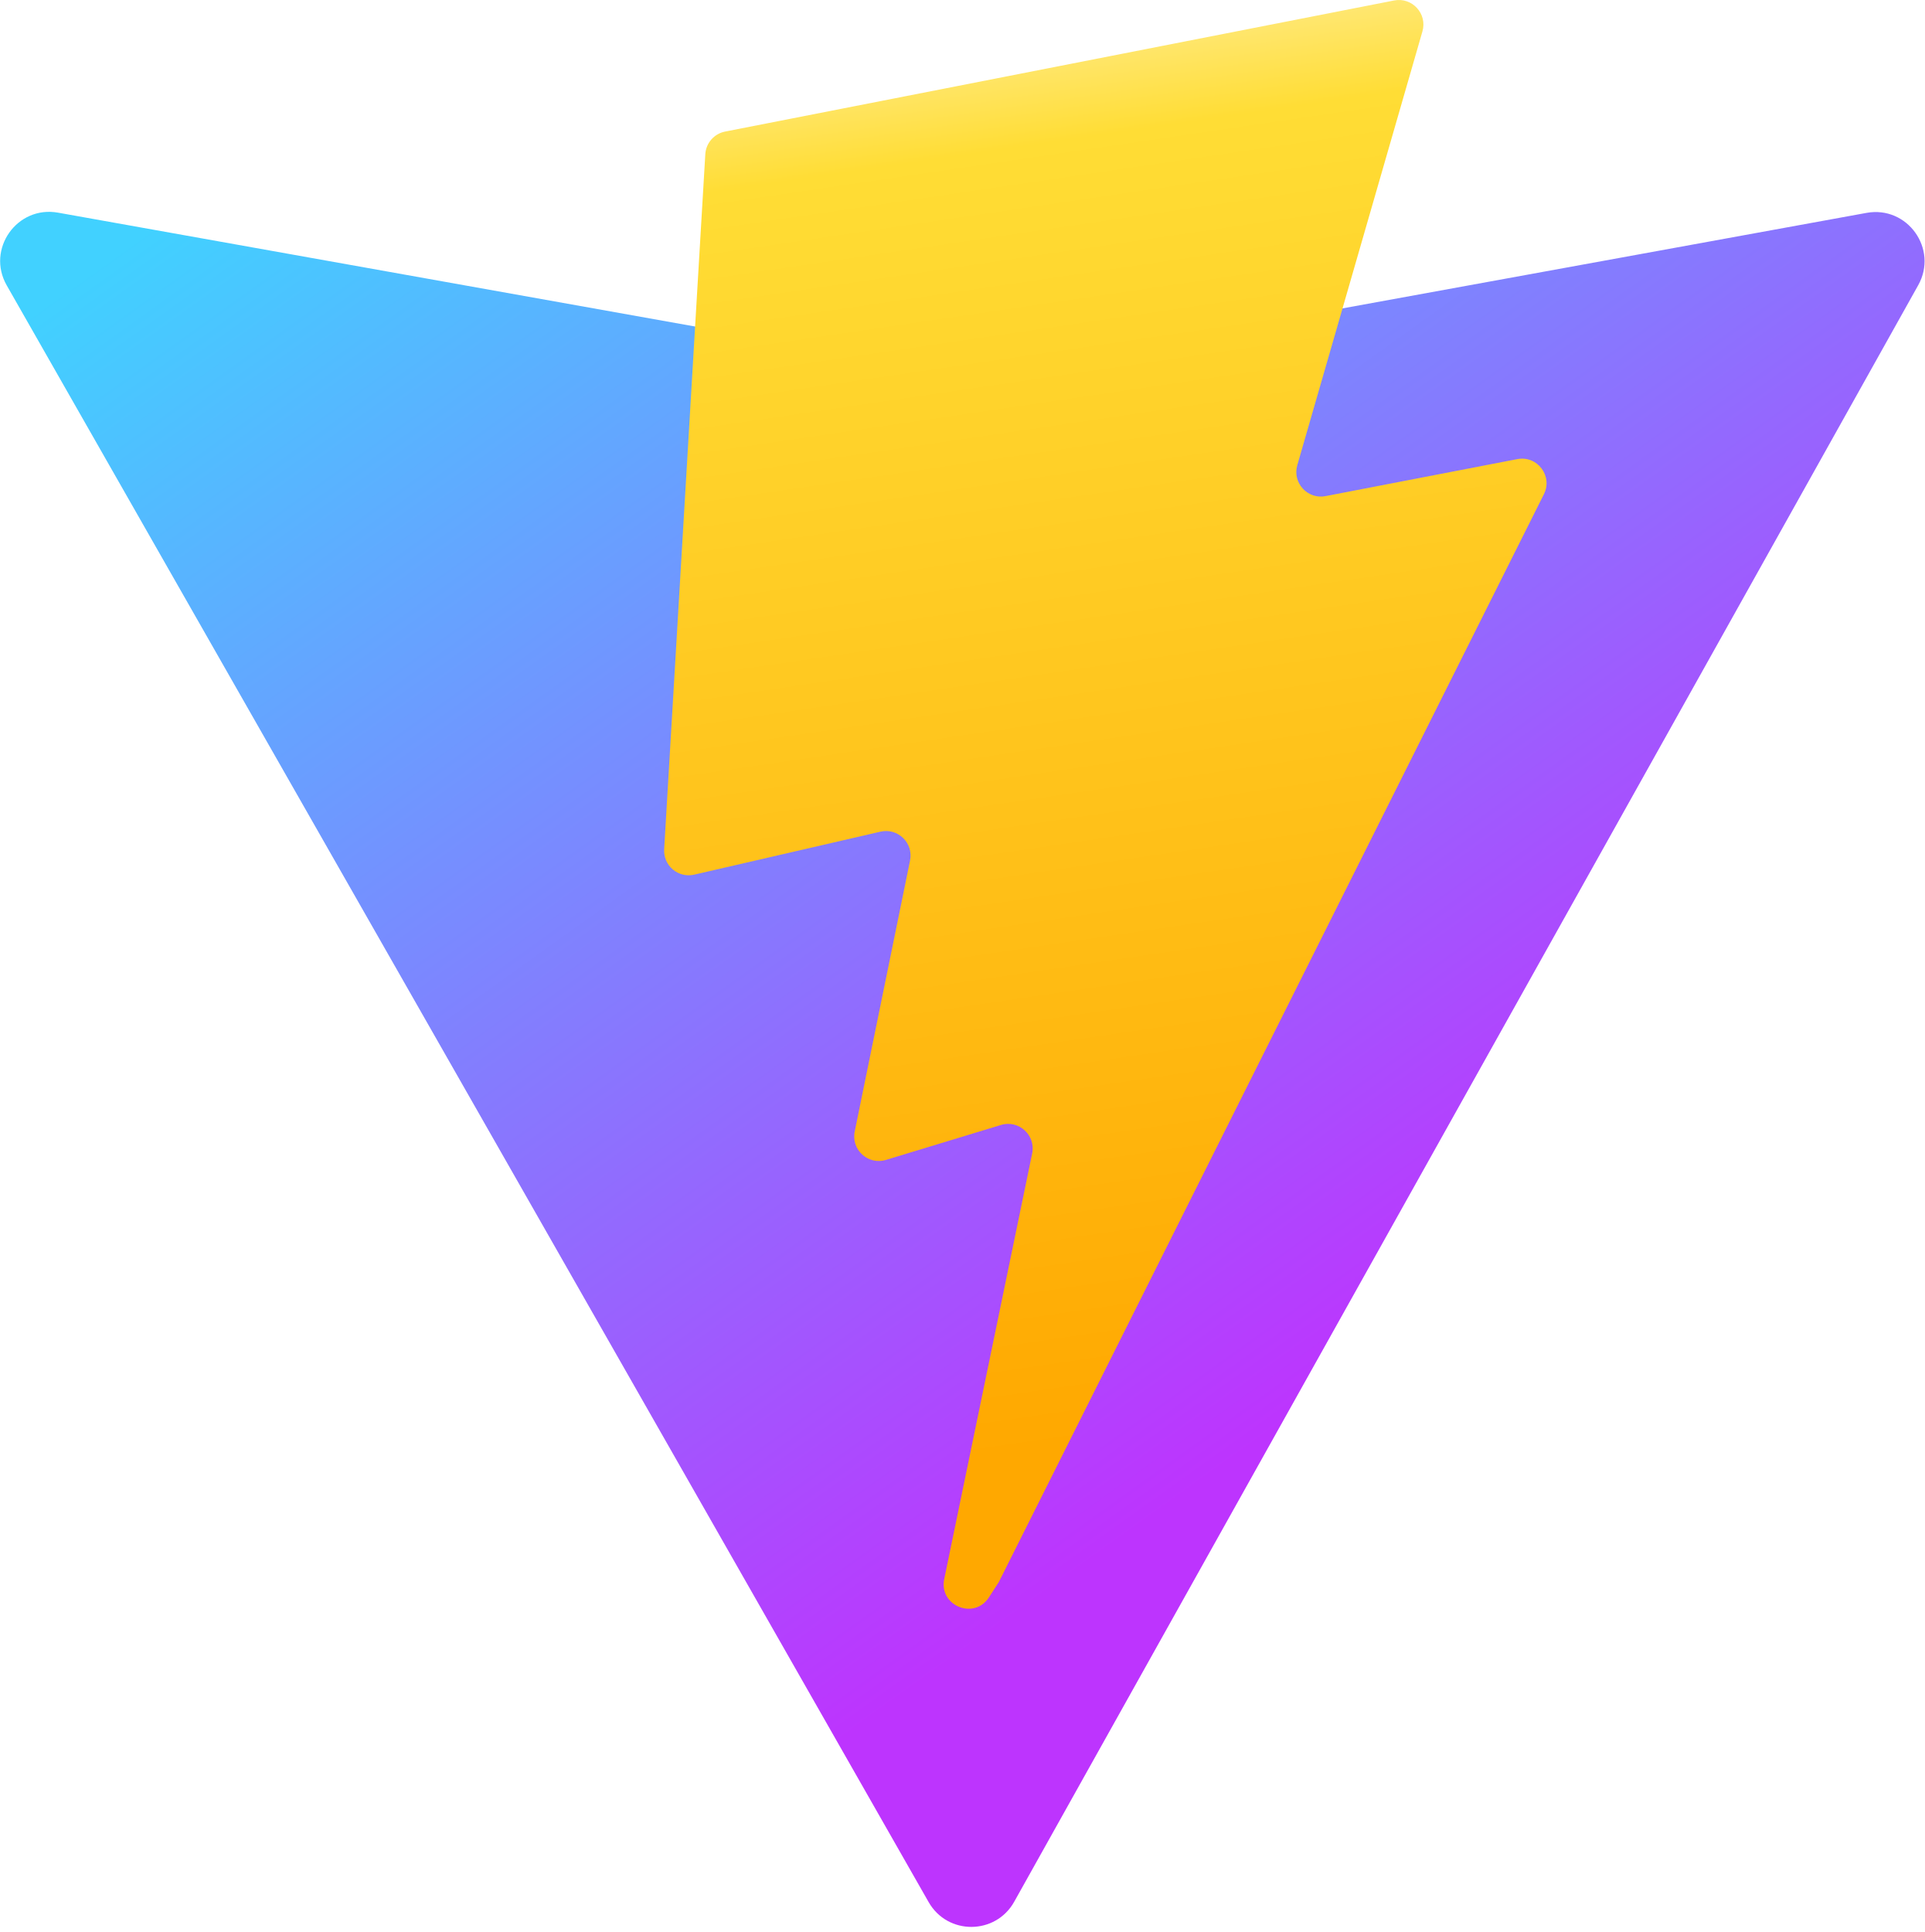
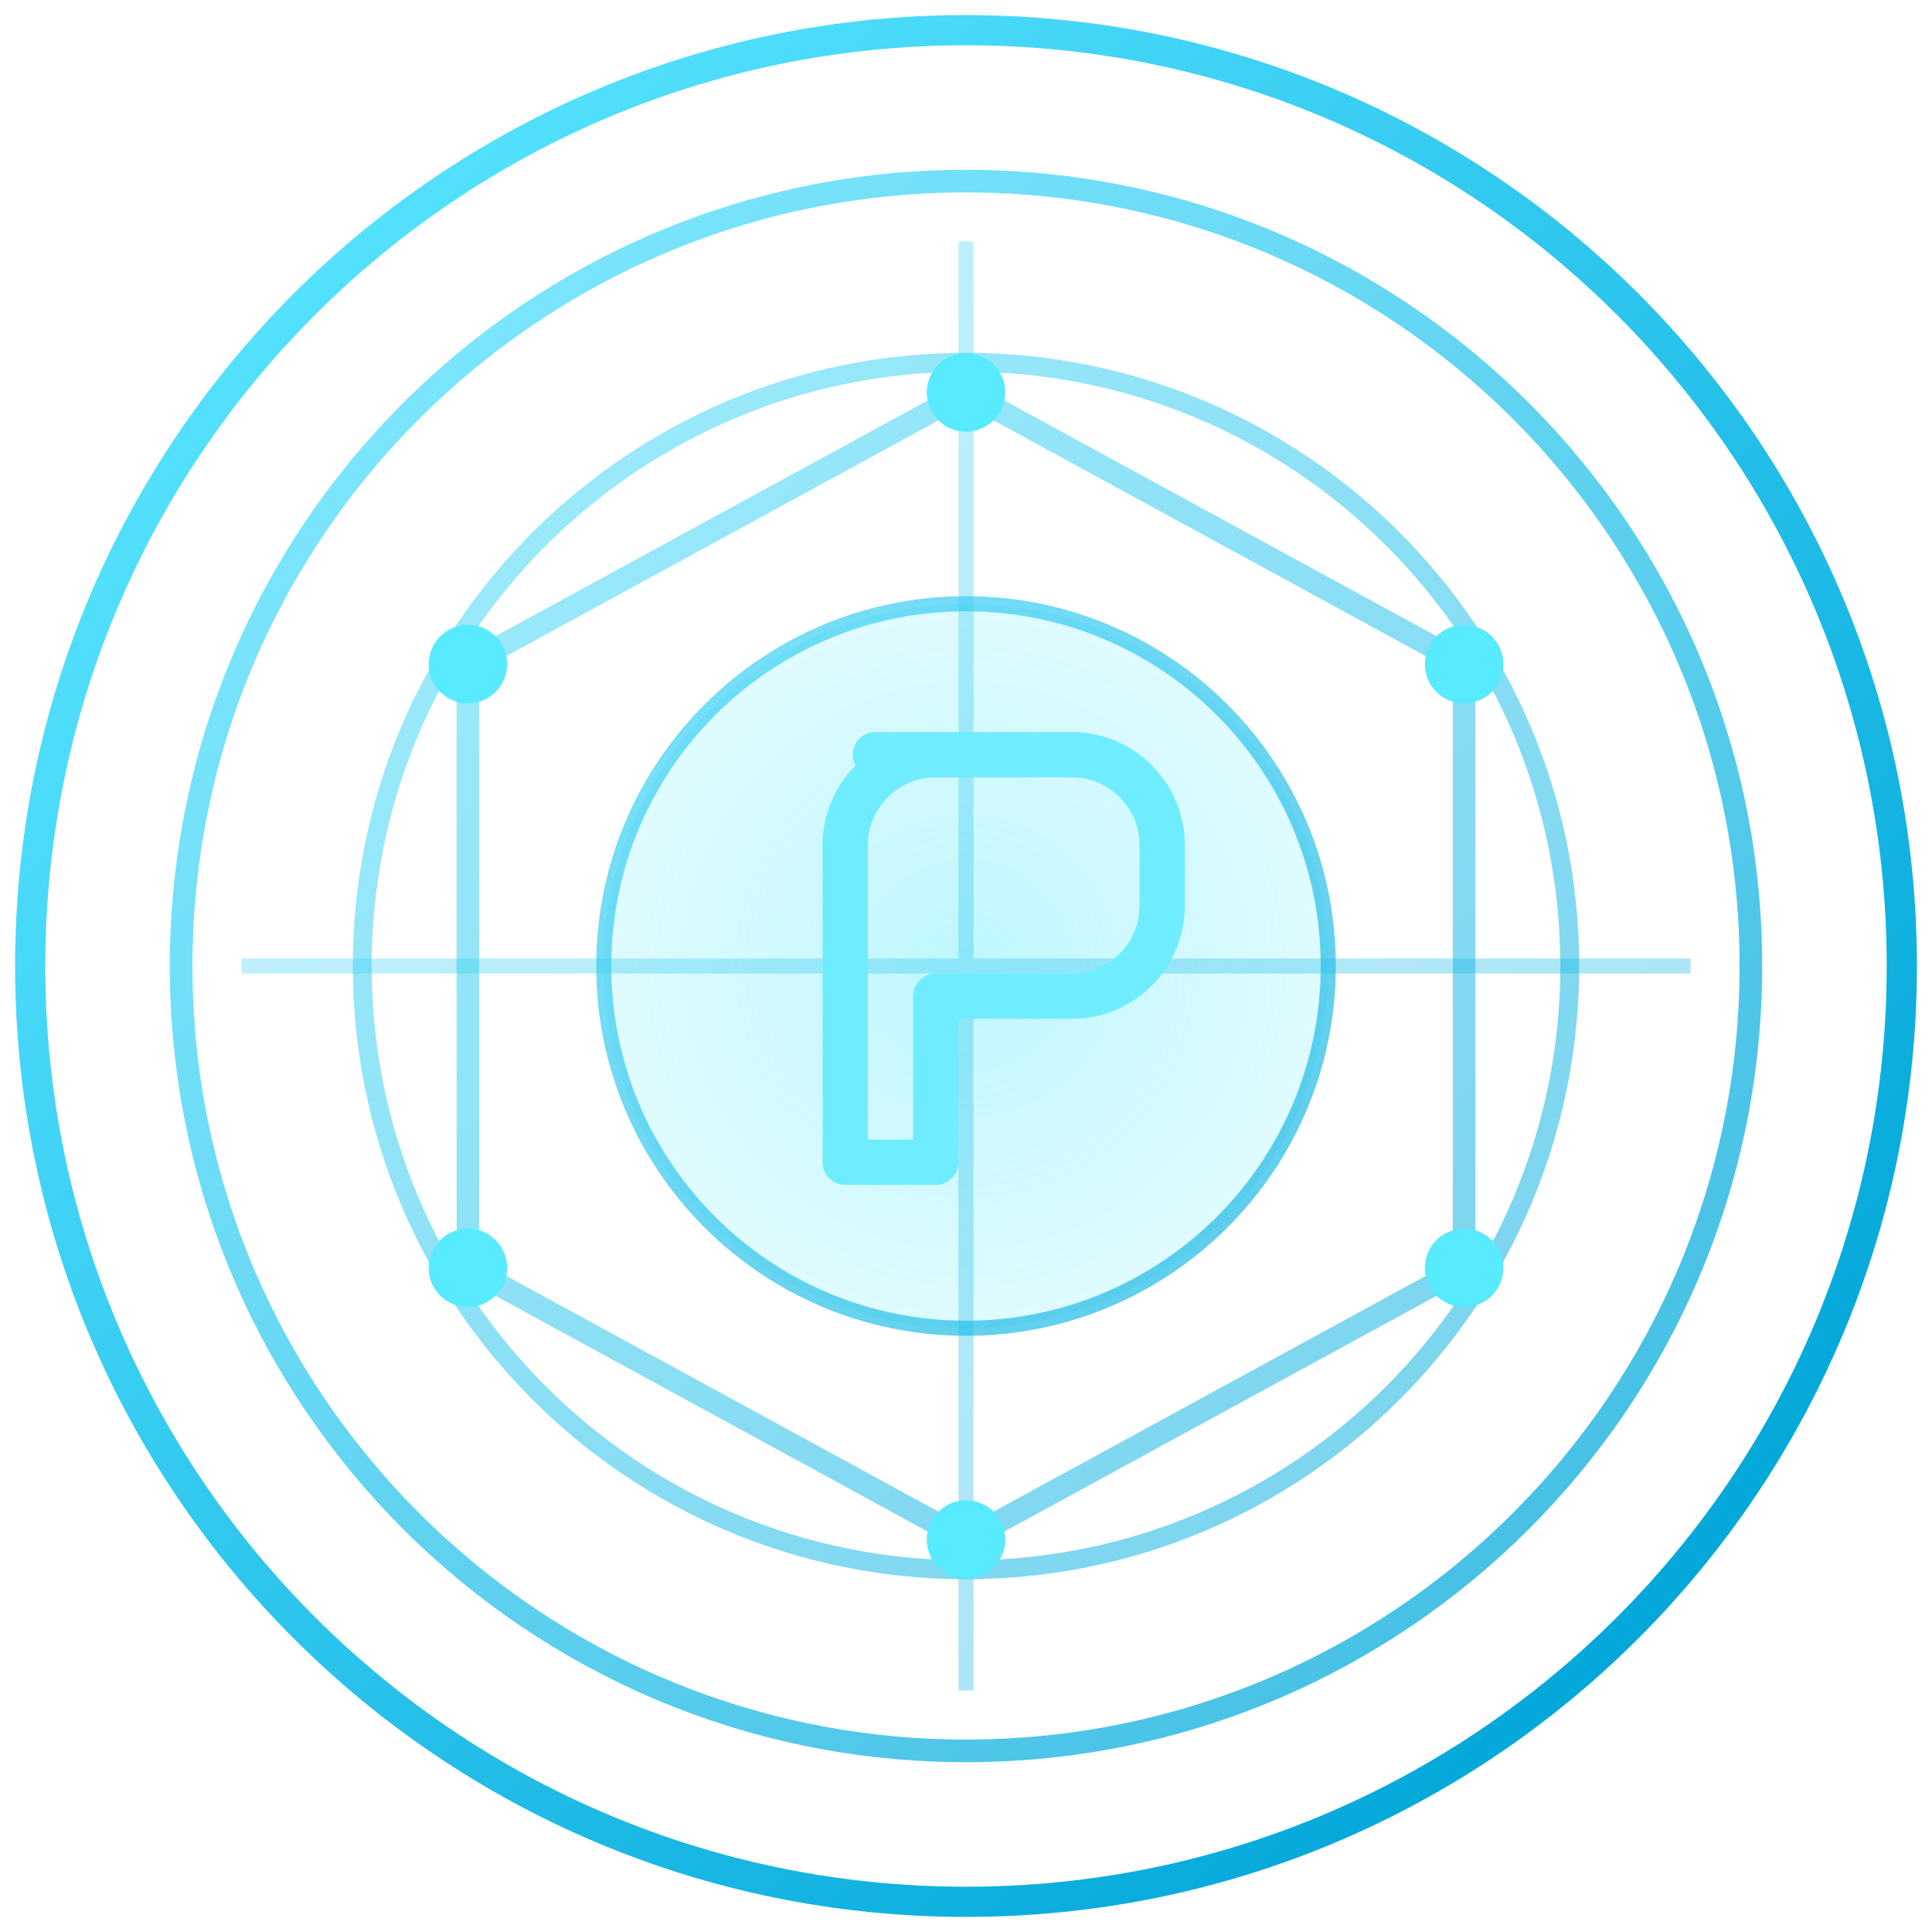
- <svg xmlns="http://www.w3.org/2000/svg" aria-hidden="true" role="img" class="iconify iconify--logos" width="31.88" height="32" preserveAspectRatio="xMidYMid meet" viewBox="0 0 256 257">
+ <svg xmlns="http://www.w3.org/2000/svg" width="128" height="128" viewBox="0 0 128 128" fill="none">
  <defs>
-     <linearGradient id="IconifyId1813088fe1fbc01fb466" x1="-.828%" x2="57.636%" y1="7.652%" y2="78.411%">
-       <stop offset="0%" stop-color="#41D1FF" />
-       <stop offset="100%" stop-color="#BD34FE" />
+     <linearGradient id="jarvisRing" x1="16" y1="16" x2="112" y2="112" gradientUnits="userSpaceOnUse">
+       <stop offset="0" stop-color="#57E3FF" />
+       <stop offset="1" stop-color="#00A5D8" />
    </linearGradient>
-     <linearGradient id="IconifyId1813088fe1fbc01fb467" x1="43.376%" x2="50.316%" y1="2.242%" y2="89.03%">
-       <stop offset="0%" stop-color="#FFEA83" />
-       <stop offset="8.333%" stop-color="#FFDD35" />
-       <stop offset="100%" stop-color="#FFA800" />
-     </linearGradient>
+     <radialGradient id="jarvisCore" cx="0" cy="0" r="1" gradientUnits="userSpaceOnUse" gradientTransform="translate(64 64) rotate(90) scale(48)">
+       <stop offset="0" stop-color="#37E6FF" stop-opacity="0.32" />
+       <stop offset="1" stop-color="#37E6FF" stop-opacity="0" />
+     </radialGradient>
  </defs>
-   <path fill="url(#IconifyId1813088fe1fbc01fb466)" d="M255.153 37.938L134.897 252.976c-2.483 4.44-8.862 4.466-11.382.048L.875 37.958c-2.746-4.814 1.371-10.646 6.827-9.67l120.385 21.517a6.537 6.537 0 0 0 2.322-.004l117.867-21.483c5.438-.991 9.574 4.796 6.877 9.62Z" />
-   <path fill="url(#IconifyId1813088fe1fbc01fb467)" d="M185.432.063L96.44 17.501a3.268 3.268 0 0 0-2.634 3.014l-5.474 92.456a3.268 3.268 0 0 0 3.997 3.378l24.777-5.718c2.318-.535 4.413 1.507 3.936 3.838l-7.361 36.047c-.495 2.426 1.782 4.5 4.151 3.78l15.304-4.649c2.372-.72 4.652 1.36 4.15 3.788l-11.698 56.621c-.732 3.542 3.979 5.473 5.943 2.437l1.313-2.028l72.516-144.72c1.215-2.423-.88-5.186-3.54-4.672l-25.505 4.922c-2.396.462-4.435-1.77-3.759-4.114l16.646-57.705c.677-2.35-1.37-4.583-3.769-4.113Z" />
+   <circle cx="64" cy="64" r="62" stroke="url(#jarvisRing)" stroke-width="2" />
+   <circle cx="64" cy="64" r="52" stroke="url(#jarvisRing)" stroke-opacity="0.75" stroke-width="1.5" />
+   <circle cx="64" cy="64" r="40" stroke="url(#jarvisRing)" stroke-opacity="0.55" stroke-width="1.25" />
+   <circle cx="64" cy="64" r="24" fill="url(#jarvisCore)" stroke="url(#jarvisRing)" stroke-opacity="0.7" />
+   <path d="M64 16V112M16 64H112" stroke="url(#jarvisRing)" stroke-opacity="0.35" stroke-width="1" />
+   <path d="M31 44L64 26L97 44V84L64 102L31 84V44Z" stroke="url(#jarvisRing)" stroke-opacity="0.55" stroke-width="1.5" />
+   <circle cx="64" cy="26" r="2.6" fill="#58EAFF" />
+   <circle cx="97" cy="44" r="2.6" fill="#58EAFF" />
+   <circle cx="97" cy="84" r="2.6" fill="#58EAFF" />
+   <circle cx="64" cy="102" r="2.6" fill="#58EAFF" />
+   <circle cx="31" cy="84" r="2.6" fill="#58EAFF" />
+   <circle cx="31" cy="44" r="2.6" fill="#58EAFF" />
+   <path d="M58 50H71C74.314 50 77 52.686 77 56V60C77 63.314 74.314 66 71 66H62V77H56V56C56 52.686 58.686 50 62 50H64" stroke="#70ECFF" stroke-width="3" stroke-linecap="round" stroke-linejoin="round" />
</svg>
